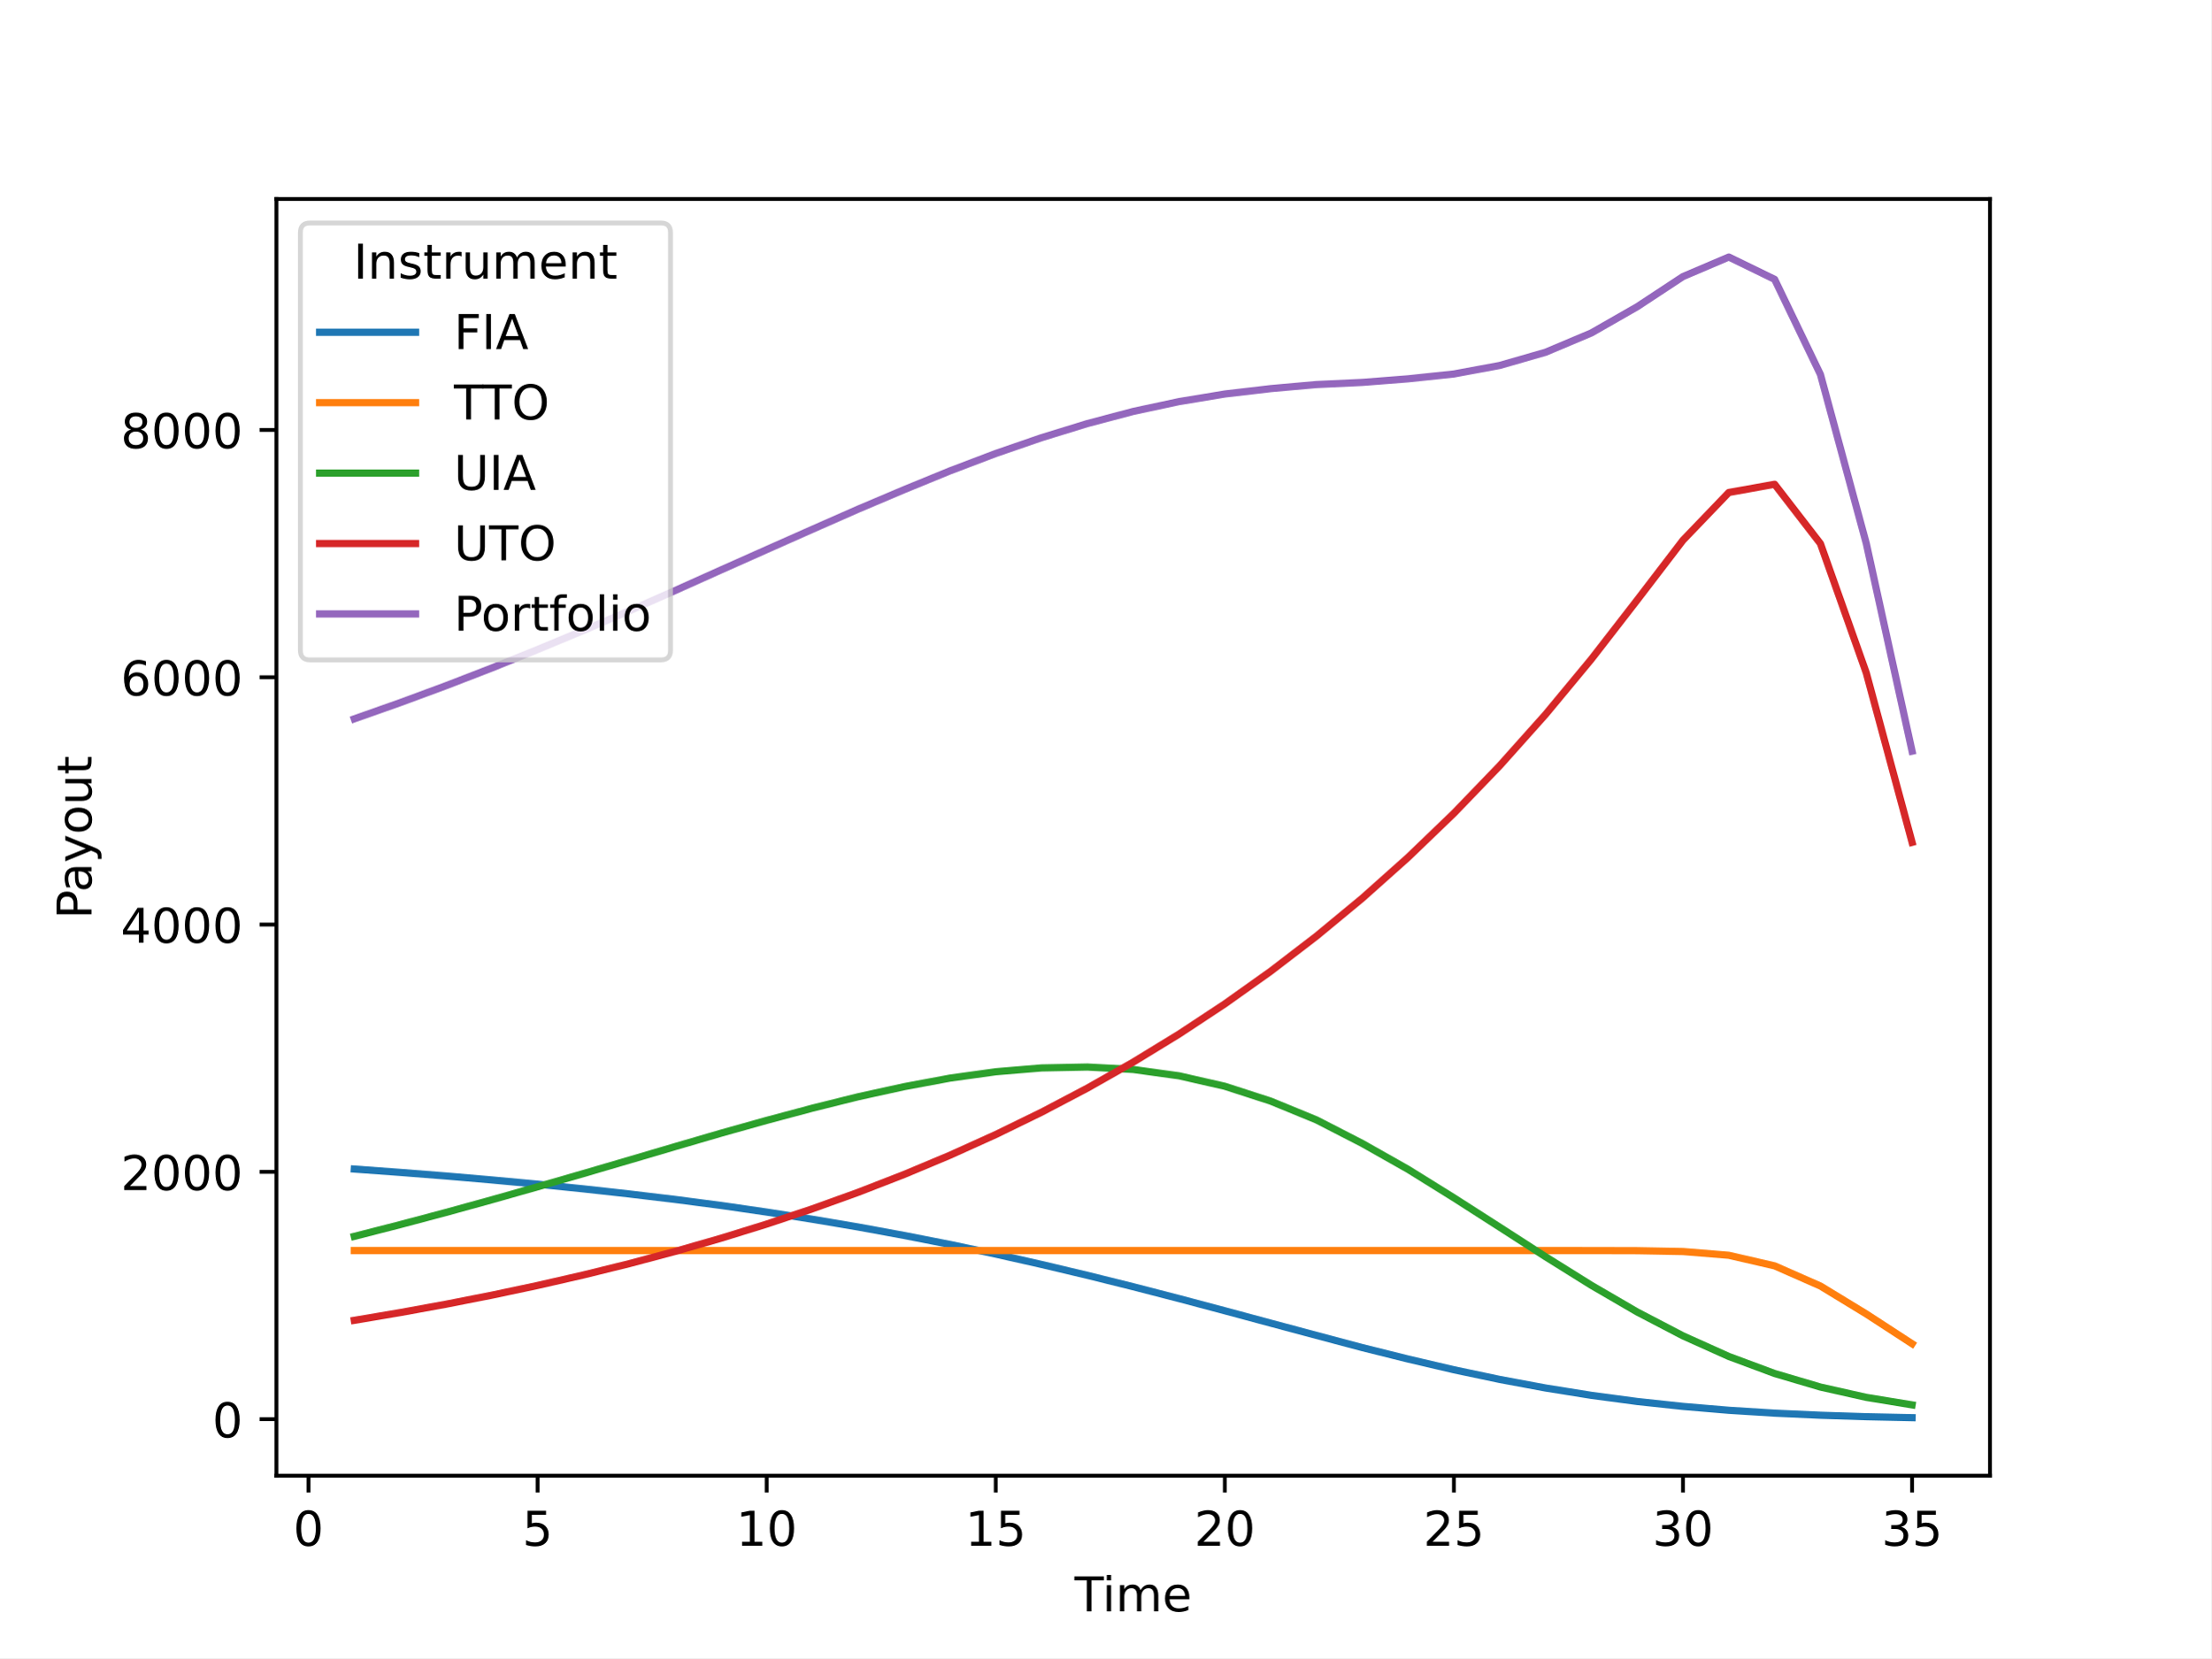
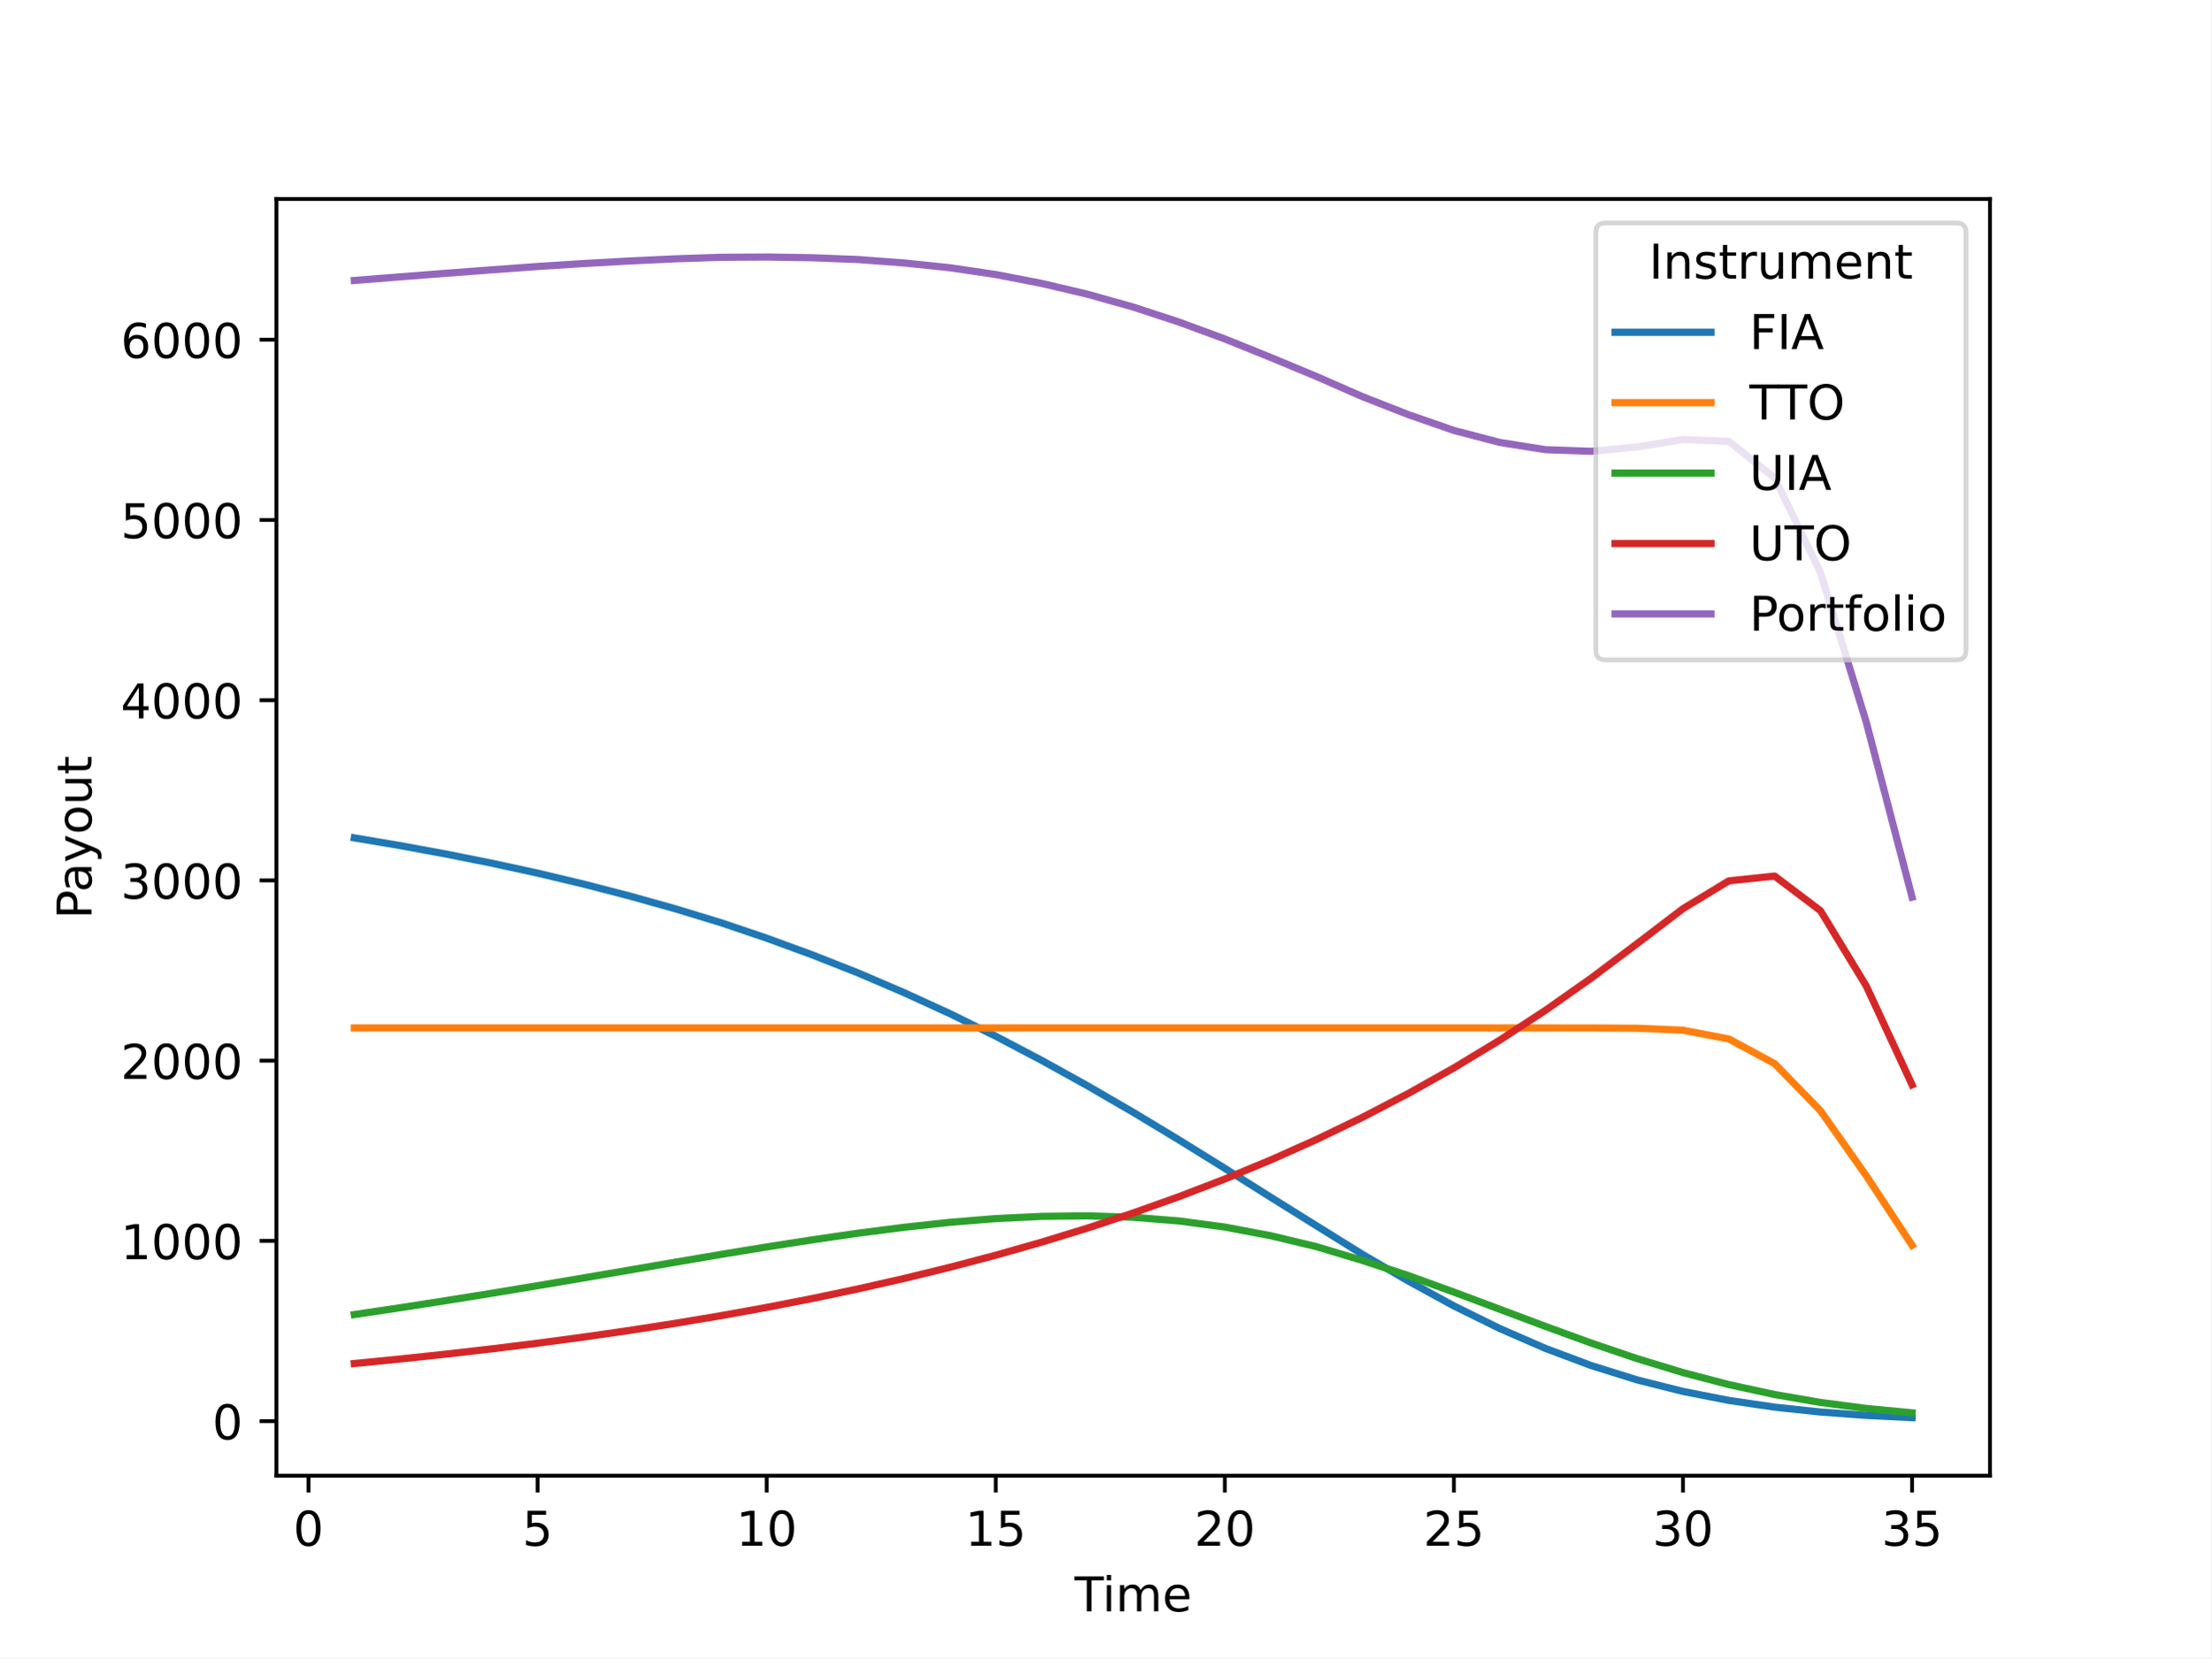
<svg xmlns="http://www.w3.org/2000/svg" xmlns:xlink="http://www.w3.org/1999/xlink" width="460.8pt" height="345.6pt" viewBox="0 0 460.8 345.6" version="1.1">
  <defs>
    <style type="text/css">*{stroke-linejoin: round; stroke-linecap: butt}</style>
  </defs>
  <g id="figure_1">
    <g id="patch_1">
      <path d="M 0 345.6  L 460.8 345.6  L 460.8 0  L 0 0  z " style="fill: #ffffff" />
    </g>
    <g id="axes_1">
      <g id="patch_2">
        <path d="M 57.6 307.584  L 414.72 307.584  L 414.72 41.472  L 57.6 41.472  z " style="fill: #ffffff" />
      </g>
      <g id="PolyCollection_1" />
      <g id="PolyCollection_2" />
      <g id="PolyCollection_3" />
      <g id="PolyCollection_4" />
      <g id="PolyCollection_5" />
      <g id="matplotlib.axis_1">
        <g id="xtick_1">
          <g id="line2d_1">
            <defs>
-               <path id="m23b2ee88c1" d="M 0 0  L 0 3.5  " style="stroke: #000000; stroke-width: 0.8" />
-             </defs>
-             <g>
-               <use xlink:href="#m23b2ee88c1" x="64.284" y="307.584" style="stroke: #000000; stroke-width: 0.8" />
+               <path id="m7a160cda2c" d="M 0 0  L 0 3.5  " style="stroke: #000000; stroke-width: 0.8" />
+             </defs>
+             <g>
+               <use xlink:href="#m7a160cda2c" x="64.284" y="307.584" style="stroke: #000000; stroke-width: 0.8" />
            </g>
          </g>
          <g id="text_1">
            <g transform="translate(61.10281 322.1824) scale(0.1 -0.1)">
              <defs>
                <path id="DejaVuSans-30" d="M 2034 4250  Q 1547 4250 1301 3770  Q 1056 3291 1056 2328  Q 1056 1369 1301 889  Q 1547 409 2034 409  Q 2525 409 2770 889  Q 3016 1369 3016 2328  Q 3016 3291 2770 3770  Q 2525 4250 2034 4250  z M 2034 4750  Q 2819 4750 3233 4129  Q 3647 3509 3647 2328  Q 3647 1150 3233 529  Q 2819 -91 2034 -91  Q 1250 -91 836 529  Q 422 1150 422 2328  Q 422 3509 836 4129  Q 1250 4750 2034 4750  z " transform="scale(0.015625)" />
              </defs>
              <use xlink:href="#DejaVuSans-30" />
            </g>
          </g>
        </g>
        <g id="xtick_2">
          <g id="line2d_2">
            <g>
-               <use xlink:href="#m23b2ee88c1" x="112.027" y="307.584" style="stroke: #000000; stroke-width: 0.8" />
+               <use xlink:href="#m7a160cda2c" x="112.027" y="307.584" style="stroke: #000000; stroke-width: 0.8" />
            </g>
          </g>
          <g id="text_2">
            <g transform="translate(108.8461 322.1824) scale(0.1 -0.1)">
              <defs>
                <path id="DejaVuSans-35" d="M 691 4666  L 3169 4666  L 3169 4134  L 1269 4134  L 1269 2991  Q 1406 3038 1543 3061  Q 1681 3084 1819 3084  Q 2600 3084 3056 2656  Q 3513 2228 3513 1497  Q 3513 744 3044 326  Q 2575 -91 1722 -91  Q 1428 -91 1123 -41  Q 819 9 494 109  L 494 744  Q 775 591 1075 516  Q 1375 441 1709 441  Q 2250 441 2565 725  Q 2881 1009 2881 1497  Q 2881 1984 2565 2268  Q 2250 2553 1709 2553  Q 1456 2553 1204 2497  Q 953 2441 691 2322  L 691 4666  z " transform="scale(0.015625)" />
              </defs>
              <use xlink:href="#DejaVuSans-35" />
            </g>
          </g>
        </g>
        <g id="xtick_3">
          <g id="line2d_3">
            <g>
-               <use xlink:href="#m23b2ee88c1" x="159.771" y="307.584" style="stroke: #000000; stroke-width: 0.8" />
+               <use xlink:href="#m7a160cda2c" x="159.771" y="307.584" style="stroke: #000000; stroke-width: 0.8" />
            </g>
          </g>
          <g id="text_3">
            <g transform="translate(153.4082 322.1824) scale(0.1 -0.1)">
              <defs>
                <path id="DejaVuSans-31" d="M 794 531  L 1825 531  L 1825 4091  L 703 3866  L 703 4441  L 1819 4666  L 2450 4666  L 2450 531  L 3481 531  L 3481 0  L 794 0  L 794 531  z " transform="scale(0.015625)" />
              </defs>
              <use xlink:href="#DejaVuSans-31" />
              <use xlink:href="#DejaVuSans-30" x="63.623" />
            </g>
          </g>
        </g>
        <g id="xtick_4">
          <g id="line2d_4">
            <g>
-               <use xlink:href="#m23b2ee88c1" x="207.514" y="307.584" style="stroke: #000000; stroke-width: 0.8" />
+               <use xlink:href="#m7a160cda2c" x="207.514" y="307.584" style="stroke: #000000; stroke-width: 0.8" />
            </g>
          </g>
          <g id="text_4">
            <g transform="translate(201.1515 322.1824) scale(0.1 -0.1)">
              <use xlink:href="#DejaVuSans-31" />
              <use xlink:href="#DejaVuSans-35" x="63.623" />
            </g>
          </g>
        </g>
        <g id="xtick_5">
          <g id="line2d_5">
            <g>
-               <use xlink:href="#m23b2ee88c1" x="255.257" y="307.584" style="stroke: #000000; stroke-width: 0.8" />
+               <use xlink:href="#m7a160cda2c" x="255.257" y="307.584" style="stroke: #000000; stroke-width: 0.8" />
            </g>
          </g>
          <g id="text_5">
            <g transform="translate(248.8948 322.1824) scale(0.1 -0.1)">
              <defs>
                <path id="DejaVuSans-32" d="M 1228 531  L 3431 531  L 3431 0  L 469 0  L 469 531  Q 828 903 1448 1529  Q 2069 2156 2228 2338  Q 2531 2678 2651 2914  Q 2772 3150 2772 3378  Q 2772 3750 2511 3984  Q 2250 4219 1831 4219  Q 1534 4219 1204 4116  Q 875 4013 500 3803  L 500 4441  Q 881 4594 1212 4672  Q 1544 4750 1819 4750  Q 2544 4750 2975 4387  Q 3406 4025 3406 3419  Q 3406 3131 3298 2873  Q 3191 2616 2906 2266  Q 2828 2175 2409 1742  Q 1991 1309 1228 531  z " transform="scale(0.015625)" />
              </defs>
              <use xlink:href="#DejaVuSans-32" />
              <use xlink:href="#DejaVuSans-30" x="63.623" />
            </g>
          </g>
        </g>
        <g id="xtick_6">
          <g id="line2d_6">
            <g>
-               <use xlink:href="#m23b2ee88c1" x="303.001" y="307.584" style="stroke: #000000; stroke-width: 0.8" />
+               <use xlink:href="#m7a160cda2c" x="303.001" y="307.584" style="stroke: #000000; stroke-width: 0.8" />
            </g>
          </g>
          <g id="text_6">
            <g transform="translate(296.6381 322.1824) scale(0.1 -0.1)">
              <use xlink:href="#DejaVuSans-32" />
              <use xlink:href="#DejaVuSans-35" x="63.623" />
            </g>
          </g>
        </g>
        <g id="xtick_7">
          <g id="line2d_7">
            <g>
-               <use xlink:href="#m23b2ee88c1" x="350.744" y="307.584" style="stroke: #000000; stroke-width: 0.8" />
+               <use xlink:href="#m7a160cda2c" x="350.744" y="307.584" style="stroke: #000000; stroke-width: 0.8" />
            </g>
          </g>
          <g id="text_7">
            <g transform="translate(344.3815 322.1824) scale(0.1 -0.1)">
              <defs>
                <path id="DejaVuSans-33" d="M 2597 2516  Q 3050 2419 3304 2112  Q 3559 1806 3559 1356  Q 3559 666 3084 287  Q 2609 -91 1734 -91  Q 1441 -91 1130 -33  Q 819 25 488 141  L 488 750  Q 750 597 1062 519  Q 1375 441 1716 441  Q 2309 441 2620 675  Q 2931 909 2931 1356  Q 2931 1769 2642 2001  Q 2353 2234 1838 2234  L 1294 2234  L 1294 2753  L 1863 2753  Q 2328 2753 2575 2939  Q 2822 3125 2822 3475  Q 2822 3834 2567 4026  Q 2313 4219 1838 4219  Q 1578 4219 1281 4162  Q 984 4106 628 3988  L 628 4550  Q 988 4650 1302 4700  Q 1616 4750 1894 4750  Q 2613 4750 3031 4423  Q 3450 4097 3450 3541  Q 3450 3153 3228 2886  Q 3006 2619 2597 2516  z " transform="scale(0.015625)" />
              </defs>
              <use xlink:href="#DejaVuSans-33" />
              <use xlink:href="#DejaVuSans-30" x="63.623" />
            </g>
          </g>
        </g>
        <g id="xtick_8">
          <g id="line2d_8">
            <g>
-               <use xlink:href="#m23b2ee88c1" x="398.487" y="307.584" style="stroke: #000000; stroke-width: 0.8" />
+               <use xlink:href="#m7a160cda2c" x="398.487" y="307.584" style="stroke: #000000; stroke-width: 0.8" />
            </g>
          </g>
          <g id="text_8">
            <g transform="translate(392.1248 322.1824) scale(0.1 -0.1)">
              <use xlink:href="#DejaVuSans-33" />
              <use xlink:href="#DejaVuSans-35" x="63.623" />
            </g>
          </g>
        </g>
        <g id="text_9">
          <g transform="translate(223.9264 335.8606) scale(0.1 -0.1)">
            <defs>
              <path id="DejaVuSans-54" d="M -19 4666  L 3928 4666  L 3928 4134  L 2272 4134  L 2272 0  L 1638 0  L 1638 4134  L -19 4134  L -19 4666  z " transform="scale(0.015625)" />
              <path id="DejaVuSans-69" d="M 603 3500  L 1178 3500  L 1178 0  L 603 0  L 603 3500  z M 603 4863  L 1178 4863  L 1178 4134  L 603 4134  L 603 4863  z " transform="scale(0.015625)" />
              <path id="DejaVuSans-6d" d="M 3328 2828  Q 3544 3216 3844 3400  Q 4144 3584 4550 3584  Q 5097 3584 5394 3201  Q 5691 2819 5691 2113  L 5691 0  L 5113 0  L 5113 2094  Q 5113 2597 4934 2840  Q 4756 3084 4391 3084  Q 3944 3084 3684 2787  Q 3425 2491 3425 1978  L 3425 0  L 2847 0  L 2847 2094  Q 2847 2600 2669 2842  Q 2491 3084 2119 3084  Q 1678 3084 1418 2786  Q 1159 2488 1159 1978  L 1159 0  L 581 0  L 581 3500  L 1159 3500  L 1159 2956  Q 1356 3278 1631 3431  Q 1906 3584 2284 3584  Q 2666 3584 2933 3390  Q 3200 3197 3328 2828  z " transform="scale(0.015625)" />
              <path id="DejaVuSans-65" d="M 3597 1894  L 3597 1613  L 953 1613  Q 991 1019 1311 708  Q 1631 397 2203 397  Q 2534 397 2845 478  Q 3156 559 3463 722  L 3463 178  Q 3153 47 2828 -22  Q 2503 -91 2169 -91  Q 1331 -91 842 396  Q 353 884 353 1716  Q 353 2575 817 3079  Q 1281 3584 2069 3584  Q 2775 3584 3186 3129  Q 3597 2675 3597 1894  z M 3022 2063  Q 3016 2534 2758 2815  Q 2500 3097 2075 3097  Q 1594 3097 1305 2825  Q 1016 2553 972 2059  L 3022 2063  z " transform="scale(0.015625)" />
            </defs>
            <use xlink:href="#DejaVuSans-54" />
            <use xlink:href="#DejaVuSans-69" x="57.959" />
            <use xlink:href="#DejaVuSans-6d" x="85.742" />
            <use xlink:href="#DejaVuSans-65" x="183.154" />
          </g>
        </g>
      </g>
      <g id="matplotlib.axis_2">
        <g id="ytick_1">
          <g id="line2d_9">
            <defs>
-               <path id="mf5a33c8dd7" d="M 0 0  L -3.5 0  " style="stroke: #000000; stroke-width: 0.8" />
-             </defs>
-             <g>
-               <use xlink:href="#mf5a33c8dd7" x="57.6" y="295.8" style="stroke: #000000; stroke-width: 0.8" />
+               <path id="mb892c6be83" d="M 0 0  L -3.5 0  " style="stroke: #000000; stroke-width: 0.8" />
+             </defs>
+             <g>
+               <use xlink:href="#mb892c6be83" x="57.6" y="296.215" style="stroke: #000000; stroke-width: 0.8" />
            </g>
          </g>
          <g id="text_10">
-             <g transform="translate(44.2375 299.5991) scale(0.1 -0.1)">
+             <g transform="translate(44.2375 300.0146) scale(0.1 -0.1)">
              <use xlink:href="#DejaVuSans-30" />
            </g>
          </g>
        </g>
        <g id="ytick_2">
          <g id="line2d_10">
            <g>
-               <use xlink:href="#mf5a33c8dd7" x="57.6" y="244.252" style="stroke: #000000; stroke-width: 0.8" />
+               <use xlink:href="#mb892c6be83" x="57.6" y="258.646" style="stroke: #000000; stroke-width: 0.8" />
            </g>
          </g>
          <g id="text_11">
-             <g transform="translate(25.15 248.0512) scale(0.1 -0.1)">
-               <use xlink:href="#DejaVuSans-32" />
+             <g transform="translate(25.15 262.4456) scale(0.1 -0.1)">
+               <use xlink:href="#DejaVuSans-31" />
              <use xlink:href="#DejaVuSans-30" x="63.623" />
              <use xlink:href="#DejaVuSans-30" x="127.246" />
              <use xlink:href="#DejaVuSans-30" x="190.869" />
            </g>
          </g>
        </g>
        <g id="ytick_3">
          <g id="line2d_11">
            <g>
-               <use xlink:href="#mf5a33c8dd7" x="57.6" y="192.704" style="stroke: #000000; stroke-width: 0.8" />
+               <use xlink:href="#mb892c6be83" x="57.6" y="221.077" style="stroke: #000000; stroke-width: 0.8" />
            </g>
          </g>
          <g id="text_12">
-             <g transform="translate(25.15 196.5033) scale(0.1 -0.1)">
-               <defs>
-                 <path id="DejaVuSans-34" d="M 2419 4116  L 825 1625  L 2419 1625  L 2419 4116  z M 2253 4666  L 3047 4666  L 3047 1625  L 3713 1625  L 3713 1100  L 3047 1100  L 3047 0  L 2419 0  L 2419 1100  L 313 1100  L 313 1709  L 2253 4666  z " transform="scale(0.015625)" />
-               </defs>
-               <use xlink:href="#DejaVuSans-34" />
+             <g transform="translate(25.15 224.8766) scale(0.1 -0.1)">
+               <use xlink:href="#DejaVuSans-32" />
              <use xlink:href="#DejaVuSans-30" x="63.623" />
              <use xlink:href="#DejaVuSans-30" x="127.246" />
              <use xlink:href="#DejaVuSans-30" x="190.869" />
            </g>
          </g>
        </g>
        <g id="ytick_4">
          <g id="line2d_12">
            <g>
-               <use xlink:href="#mf5a33c8dd7" x="57.6" y="141.156" style="stroke: #000000; stroke-width: 0.8" />
+               <use xlink:href="#mb892c6be83" x="57.6" y="183.508" style="stroke: #000000; stroke-width: 0.8" />
            </g>
          </g>
          <g id="text_13">
-             <g transform="translate(25.15 144.9553) scale(0.1 -0.1)">
-               <defs>
-                 <path id="DejaVuSans-36" d="M 2113 2584  Q 1688 2584 1439 2293  Q 1191 2003 1191 1497  Q 1191 994 1439 701  Q 1688 409 2113 409  Q 2538 409 2786 701  Q 3034 994 3034 1497  Q 3034 2003 2786 2293  Q 2538 2584 2113 2584  z M 3366 4563  L 3366 3988  Q 3128 4100 2886 4159  Q 2644 4219 2406 4219  Q 1781 4219 1451 3797  Q 1122 3375 1075 2522  Q 1259 2794 1537 2939  Q 1816 3084 2150 3084  Q 2853 3084 3261 2657  Q 3669 2231 3669 1497  Q 3669 778 3244 343  Q 2819 -91 2113 -91  Q 1303 -91 875 529  Q 447 1150 447 2328  Q 447 3434 972 4092  Q 1497 4750 2381 4750  Q 2619 4750 2861 4703  Q 3103 4656 3366 4563  z " transform="scale(0.015625)" />
-               </defs>
-               <use xlink:href="#DejaVuSans-36" />
+             <g transform="translate(25.15 187.3076) scale(0.1 -0.1)">
+               <use xlink:href="#DejaVuSans-33" />
              <use xlink:href="#DejaVuSans-30" x="63.623" />
              <use xlink:href="#DejaVuSans-30" x="127.246" />
              <use xlink:href="#DejaVuSans-30" x="190.869" />
            </g>
          </g>
        </g>
        <g id="ytick_5">
          <g id="line2d_13">
            <g>
-               <use xlink:href="#mf5a33c8dd7" x="57.6" y="89.608" style="stroke: #000000; stroke-width: 0.8" />
+               <use xlink:href="#mb892c6be83" x="57.6" y="145.939" style="stroke: #000000; stroke-width: 0.8" />
            </g>
          </g>
          <g id="text_14">
-             <g transform="translate(25.15 93.4074) scale(0.1 -0.1)">
-               <defs>
-                 <path id="DejaVuSans-38" d="M 2034 2216  Q 1584 2216 1326 1975  Q 1069 1734 1069 1313  Q 1069 891 1326 650  Q 1584 409 2034 409  Q 2484 409 2743 651  Q 3003 894 3003 1313  Q 3003 1734 2745 1975  Q 2488 2216 2034 2216  z M 1403 2484  Q 997 2584 770 2862  Q 544 3141 544 3541  Q 544 4100 942 4425  Q 1341 4750 2034 4750  Q 2731 4750 3128 4425  Q 3525 4100 3525 3541  Q 3525 3141 3298 2862  Q 3072 2584 2669 2484  Q 3125 2378 3379 2068  Q 3634 1759 3634 1313  Q 3634 634 3220 271  Q 2806 -91 2034 -91  Q 1263 -91 848 271  Q 434 634 434 1313  Q 434 1759 690 2068  Q 947 2378 1403 2484  z M 1172 3481  Q 1172 3119 1398 2916  Q 1625 2713 2034 2713  Q 2441 2713 2670 2916  Q 2900 3119 2900 3481  Q 2900 3844 2670 4047  Q 2441 4250 2034 4250  Q 1625 4250 1398 4047  Q 1172 3844 1172 3481  z " transform="scale(0.015625)" />
-               </defs>
-               <use xlink:href="#DejaVuSans-38" />
-               <use xlink:href="#DejaVuSans-30" x="63.623" />
-               <use xlink:href="#DejaVuSans-30" x="127.246" />
-               <use xlink:href="#DejaVuSans-30" x="190.869" />
-             </g>
-           </g>
-         </g>
-         <g id="text_15">
+             <g transform="translate(25.15 149.7386) scale(0.1 -0.1)">
+               <defs>
+                 <path id="DejaVuSans-34" d="M 2419 4116  L 825 1625  L 2419 1625  L 2419 4116  z M 2253 4666  L 3047 4666  L 3047 1625  L 3713 1625  L 3713 1100  L 3047 1100  L 3047 0  L 2419 0  L 2419 1100  L 313 1100  L 313 1709  L 2253 4666  z " transform="scale(0.015625)" />
+               </defs>
+               <use xlink:href="#DejaVuSans-34" />
+               <use xlink:href="#DejaVuSans-30" x="63.623" />
+               <use xlink:href="#DejaVuSans-30" x="127.246" />
+               <use xlink:href="#DejaVuSans-30" x="190.869" />
+             </g>
+           </g>
+         </g>
+         <g id="ytick_6">
+           <g id="line2d_14">
+             <g>
+               <use xlink:href="#mb892c6be83" x="57.6" y="108.37" style="stroke: #000000; stroke-width: 0.8" />
+             </g>
+           </g>
+           <g id="text_15">
+             <g transform="translate(25.15 112.1696) scale(0.1 -0.1)">
+               <use xlink:href="#DejaVuSans-35" />
+               <use xlink:href="#DejaVuSans-30" x="63.623" />
+               <use xlink:href="#DejaVuSans-30" x="127.246" />
+               <use xlink:href="#DejaVuSans-30" x="190.869" />
+             </g>
+           </g>
+         </g>
+         <g id="ytick_7">
+           <g id="line2d_15">
+             <g>
+               <use xlink:href="#mb892c6be83" x="57.6" y="70.801" style="stroke: #000000; stroke-width: 0.8" />
+             </g>
+           </g>
+           <g id="text_16">
+             <g transform="translate(25.15 74.60059) scale(0.1 -0.1)">
+               <defs>
+                 <path id="DejaVuSans-36" d="M 2113 2584  Q 1688 2584 1439 2293  Q 1191 2003 1191 1497  Q 1191 994 1439 701  Q 1688 409 2113 409  Q 2538 409 2786 701  Q 3034 994 3034 1497  Q 3034 2003 2786 2293  Q 2538 2584 2113 2584  z M 3366 4563  L 3366 3988  Q 3128 4100 2886 4159  Q 2644 4219 2406 4219  Q 1781 4219 1451 3797  Q 1122 3375 1075 2522  Q 1259 2794 1537 2939  Q 1816 3084 2150 3084  Q 2853 3084 3261 2657  Q 3669 2231 3669 1497  Q 3669 778 3244 343  Q 2819 -91 2113 -91  Q 1303 -91 875 529  Q 447 1150 447 2328  Q 447 3434 972 4092  Q 1497 4750 2381 4750  Q 2619 4750 2861 4703  Q 3103 4656 3366 4563  z " transform="scale(0.015625)" />
+               </defs>
+               <use xlink:href="#DejaVuSans-36" />
+               <use xlink:href="#DejaVuSans-30" x="63.623" />
+               <use xlink:href="#DejaVuSans-30" x="127.246" />
+               <use xlink:href="#DejaVuSans-30" x="190.869" />
+             </g>
+           </g>
+         </g>
+         <g id="text_17">
          <g transform="translate(19.07031 191.5296) rotate(-90) scale(0.1 -0.1)">
            <defs>
              <path id="DejaVuSans-50" d="M 1259 4147  L 1259 2394  L 2053 2394  Q 2494 2394 2734 2622  Q 2975 2850 2975 3272  Q 2975 3691 2734 3919  Q 2494 4147 2053 4147  L 1259 4147  z M 628 4666  L 2053 4666  Q 2838 4666 3239 4311  Q 3641 3956 3641 3272  Q 3641 2581 3239 2228  Q 2838 1875 2053 1875  L 1259 1875  L 1259 0  L 628 0  L 628 4666  z " transform="scale(0.015625)" />
              <path id="DejaVuSans-61" d="M 2194 1759  Q 1497 1759 1228 1600  Q 959 1441 959 1056  Q 959 750 1161 570  Q 1363 391 1709 391  Q 2188 391 2477 730  Q 2766 1069 2766 1631  L 2766 1759  L 2194 1759  z M 3341 1997  L 3341 0  L 2766 0  L 2766 531  Q 2569 213 2275 61  Q 1981 -91 1556 -91  Q 1019 -91 701 211  Q 384 513 384 1019  Q 384 1609 779 1909  Q 1175 2209 1959 2209  L 2766 2209  L 2766 2266  Q 2766 2663 2505 2880  Q 2244 3097 1772 3097  Q 1472 3097 1187 3025  Q 903 2953 641 2809  L 641 3341  Q 956 3463 1253 3523  Q 1550 3584 1831 3584  Q 2591 3584 2966 3190  Q 3341 2797 3341 1997  z " transform="scale(0.015625)" />
              <path id="DejaVuSans-79" d="M 2059 -325  Q 1816 -950 1584 -1140  Q 1353 -1331 966 -1331  L 506 -1331  L 506 -850  L 844 -850  Q 1081 -850 1212 -737  Q 1344 -625 1503 -206  L 1606 56  L 191 3500  L 800 3500  L 1894 763  L 2988 3500  L 3597 3500  L 2059 -325  z " transform="scale(0.015625)" />
              <path id="DejaVuSans-6f" d="M 1959 3097  Q 1497 3097 1228 2736  Q 959 2375 959 1747  Q 959 1119 1226 758  Q 1494 397 1959 397  Q 2419 397 2687 759  Q 2956 1122 2956 1747  Q 2956 2369 2687 2733  Q 2419 3097 1959 3097  z M 1959 3584  Q 2709 3584 3137 3096  Q 3566 2609 3566 1747  Q 3566 888 3137 398  Q 2709 -91 1959 -91  Q 1206 -91 779 398  Q 353 888 353 1747  Q 353 2609 779 3096  Q 1206 3584 1959 3584  z " transform="scale(0.015625)" />
              <path id="DejaVuSans-75" d="M 544 1381  L 544 3500  L 1119 3500  L 1119 1403  Q 1119 906 1312 657  Q 1506 409 1894 409  Q 2359 409 2629 706  Q 2900 1003 2900 1516  L 2900 3500  L 3475 3500  L 3475 0  L 2900 0  L 2900 538  Q 2691 219 2414 64  Q 2138 -91 1772 -91  Q 1169 -91 856 284  Q 544 659 544 1381  z M 1991 3584  L 1991 3584  z " transform="scale(0.015625)" />
              <path id="DejaVuSans-74" d="M 1172 4494  L 1172 3500  L 2356 3500  L 2356 3053  L 1172 3053  L 1172 1153  Q 1172 725 1289 603  Q 1406 481 1766 481  L 2356 481  L 2356 0  L 1766 0  Q 1100 0 847 248  Q 594 497 594 1153  L 594 3053  L 172 3053  L 172 3500  L 594 3500  L 594 4494  L 1172 4494  z " transform="scale(0.015625)" />
            </defs>
            <use xlink:href="#DejaVuSans-50" />
            <use xlink:href="#DejaVuSans-61" x="55.803" />
            <use xlink:href="#DejaVuSans-79" x="117.082" />
            <use xlink:href="#DejaVuSans-6f" x="176.262" />
            <use xlink:href="#DejaVuSans-75" x="237.443" />
            <use xlink:href="#DejaVuSans-74" x="300.822" />
          </g>
        </g>
      </g>
-       <g id="line2d_14">
-         <path d="M 73.833 243.67  L 83.381 244.361  L 92.93 245.115  L 102.479 245.933  L 112.027 246.821  L 121.576 247.796  L 131.125 248.856  L 140.673 250.001  L 150.222 251.248  L 159.771 252.633  L 169.319 254.134  L 178.868 255.749  L 188.417 257.506  L 197.965 259.38  L 207.514 261.398  L 217.063 263.552  L 226.611 265.821  L 236.16 268.196  L 245.709 270.668  L 255.257 273.206  L 264.806 275.784  L 274.355 278.339  L 283.903 280.883  L 293.452 283.268  L 303.001 285.505  L 312.549 287.521  L 322.098 289.304  L 331.647 290.837  L 341.195 292.115  L 350.744 293.145  L 360.293 293.947  L 369.841 294.549  L 379.39 294.984  L 388.939 295.286  L 398.487 295.488  " clip-path="url(#pb8d553f774)" style="fill: none; stroke: #1f77b4; stroke-width: 1.5; stroke-linecap: square" />
-       </g>
-       <g id="line2d_15">
-         <path d="M 73.833 260.659  L 83.381 260.659  L 92.93 260.659  L 102.479 260.659  L 112.027 260.659  L 121.576 260.659  L 131.125 260.659  L 140.673 260.659  L 150.222 260.659  L 159.771 260.659  L 169.319 260.659  L 178.868 260.659  L 188.417 260.659  L 197.965 260.659  L 207.514 260.659  L 217.063 260.659  L 226.611 260.659  L 236.16 260.659  L 245.709 260.659  L 255.257 260.659  L 264.806 260.659  L 274.355 260.659  L 283.903 260.659  L 293.452 260.659  L 303.001 260.659  L 312.549 260.659  L 322.098 260.659  L 331.647 260.66  L 341.195 260.684  L 350.744 260.86  L 360.293 261.643  L 369.841 263.849  L 379.39 268.055  L 388.939 273.872  L 398.487 280.084  " clip-path="url(#pb8d553f774)" style="fill: none; stroke: #ff7f0e; stroke-width: 1.5; stroke-linecap: square" />
-       </g>
      <g id="line2d_16">
-         <path d="M 73.833 257.7  L 83.381 255.254  L 92.93 252.713  L 102.479 250.081  L 112.027 247.371  L 121.576 244.61  L 131.125 241.811  L 140.673 238.995  L 150.222 236.204  L 159.771 233.525  L 169.319 230.973  L 178.868 228.595  L 188.417 226.5  L 197.965 224.718  L 207.514 223.387  L 217.063 222.594  L 226.611 222.404  L 236.16 222.915  L 245.709 224.235  L 255.257 226.413  L 264.806 229.505  L 274.355 233.427  L 283.903 238.334  L 293.452 243.731  L 303.001 249.669  L 312.549 255.791  L 322.098 261.946  L 331.647 267.905  L 341.195 273.46  L 350.744 278.441  L 360.293 282.733  L 369.841 286.286  L 379.39 289.108  L 388.939 291.257  L 398.487 292.825  " clip-path="url(#pb8d553f774)" style="fill: none; stroke: #2ca02c; stroke-width: 1.5; stroke-linecap: square" />
+         <path d="M 73.833 174.638  L 83.381 176.249  L 92.93 178.007  L 102.479 179.915  L 112.027 181.986  L 121.576 184.26  L 131.125 186.731  L 140.673 189.403  L 150.222 192.311  L 159.771 195.541  L 169.319 199.042  L 178.868 202.808  L 188.417 206.906  L 197.965 211.276  L 207.514 215.982  L 217.063 221.006  L 226.611 226.298  L 236.16 231.837  L 245.709 237.603  L 255.257 243.523  L 264.806 249.534  L 274.355 255.492  L 283.903 261.426  L 293.452 266.987  L 303.001 272.205  L 312.549 276.907  L 322.098 281.066  L 331.647 284.641  L 341.195 287.621  L 350.744 290.023  L 360.293 291.893  L 369.841 293.298  L 379.39 294.312  L 388.939 295.017  L 398.487 295.488  " clip-path="url(#pbbbebb0dc6)" style="fill: none; stroke: #1f77b4; stroke-width: 1.5; stroke-linecap: square" />
      </g>
      <g id="line2d_17">
-         <path d="M 73.833 275.201  L 83.381 273.584  L 92.93 271.841  L 102.479 269.96  L 112.027 267.932  L 121.576 265.745  L 131.125 263.386  L 140.673 260.842  L 150.222 258.099  L 159.771 255.14  L 169.319 251.949  L 178.868 248.507  L 188.417 244.795  L 197.965 240.792  L 207.514 236.475  L 217.063 231.819  L 226.611 226.798  L 236.16 221.382  L 245.709 215.542  L 255.257 209.243  L 264.806 202.45  L 274.355 195.123  L 283.903 187.222  L 293.452 178.7  L 303.001 169.51  L 312.549 159.598  L 322.098 148.909  L 331.647 137.389  L 341.195 125.07  L 350.744 112.593  L 360.293 102.644  L 369.841 100.935  L 379.39 113.31  L 388.939 140.248  L 398.487 175.567  " clip-path="url(#pb8d553f774)" style="fill: none; stroke: #d62728; stroke-width: 1.5; stroke-linecap: square" />
+         <path d="M 73.833 214.259  L 83.381 214.259  L 92.93 214.259  L 102.479 214.259  L 112.027 214.259  L 121.576 214.259  L 131.125 214.259  L 140.673 214.259  L 150.222 214.259  L 159.771 214.259  L 169.319 214.259  L 178.868 214.259  L 188.417 214.259  L 197.965 214.259  L 207.514 214.259  L 217.063 214.259  L 226.611 214.259  L 236.16 214.259  L 245.709 214.259  L 255.257 214.259  L 264.806 214.259  L 274.355 214.259  L 283.903 214.259  L 293.452 214.259  L 303.001 214.259  L 312.549 214.259  L 322.098 214.259  L 331.647 214.263  L 341.195 214.318  L 350.744 214.728  L 360.293 216.555  L 369.841 221.698  L 379.39 231.509  L 388.939 245.074  L 398.487 259.563  " clip-path="url(#pbbbebb0dc6)" style="fill: none; stroke: #ff7f0e; stroke-width: 1.5; stroke-linecap: square" />
      </g>
      <g id="line2d_18">
-         <path d="M 73.833 149.83  L 83.381 146.458  L 92.93 142.927  L 102.479 139.233  L 112.027 135.383  L 121.576 131.41  L 131.125 127.312  L 140.673 123.097  L 150.222 118.81  L 159.771 114.557  L 169.319 110.315  L 178.868 106.11  L 188.417 102.061  L 197.965 98.149  L 207.514 94.519  L 217.063 91.224  L 226.611 88.282  L 236.16 85.752  L 245.709 83.704  L 255.257 82.121  L 264.806 80.998  L 274.355 80.148  L 283.903 79.698  L 293.452 78.958  L 303.001 77.943  L 312.549 76.169  L 322.098 73.418  L 331.647 69.392  L 341.195 63.929  L 350.744 57.639  L 360.293 53.568  L 369.841 58.219  L 379.39 78.058  L 388.939 113.263  L 398.487 156.564  " clip-path="url(#pb8d553f774)" style="fill: none; stroke: #9467bd; stroke-width: 1.5; stroke-linecap: square" />
-       </g>
-       <g id="line2d_19" />
-       <g id="line2d_20" />
+         <path d="M 73.833 274.001  L 83.381 272.575  L 92.93 271.093  L 102.479 269.559  L 112.027 267.979  L 121.576 266.369  L 131.125 264.737  L 140.673 263.095  L 150.222 261.468  L 159.771 259.906  L 169.319 258.418  L 178.868 257.031  L 188.417 255.81  L 197.965 254.771  L 207.514 253.995  L 217.063 253.532  L 226.611 253.421  L 236.16 253.719  L 245.709 254.489  L 255.257 255.759  L 264.806 257.562  L 274.355 259.849  L 283.903 262.71  L 293.452 265.856  L 303.001 269.319  L 312.549 272.888  L 322.098 276.477  L 331.647 279.951  L 341.195 283.19  L 350.744 286.094  L 360.293 288.597  L 369.841 290.669  L 379.39 292.314  L 388.939 293.566  L 398.487 294.481  " clip-path="url(#pbbbebb0dc6)" style="fill: none; stroke: #2ca02c; stroke-width: 1.5; stroke-linecap: square" />
+       </g>
+       <g id="line2d_19">
+         <path d="M 73.833 284.205  L 83.381 283.262  L 92.93 282.246  L 102.479 281.149  L 112.027 279.967  L 121.576 278.692  L 131.125 277.316  L 140.673 275.833  L 150.222 274.234  L 159.771 272.508  L 169.319 270.648  L 178.868 268.641  L 188.417 266.477  L 197.965 264.143  L 207.514 261.626  L 217.063 258.911  L 226.611 255.984  L 236.16 252.826  L 245.709 249.421  L 255.257 245.748  L 264.806 241.787  L 274.355 237.516  L 283.903 232.909  L 293.452 227.94  L 303.001 222.582  L 312.549 216.803  L 322.098 210.57  L 331.647 203.853  L 341.195 196.671  L 350.744 189.396  L 360.293 183.595  L 369.841 182.599  L 379.39 189.814  L 388.939 205.52  L 398.487 226.113  " clip-path="url(#pbbbebb0dc6)" style="fill: none; stroke: #d62728; stroke-width: 1.5; stroke-linecap: square" />
+       </g>
+       <g id="line2d_20">
+         <path d="M 73.833 58.456  L 83.381 57.699  L 92.93 56.959  L 102.479 56.236  L 112.027 55.544  L 121.576 54.933  L 131.125 54.397  L 140.673 53.944  L 150.222 53.626  L 159.771 53.568  L 169.319 53.721  L 178.868 54.093  L 188.417 54.806  L 197.965 55.802  L 207.514 57.215  L 217.063 59.062  L 226.611 61.315  L 236.16 63.995  L 245.709 67.126  L 255.257 70.642  L 264.806 74.496  L 274.355 78.469  L 283.903 82.657  L 293.452 86.396  L 303.001 89.718  L 312.549 92.21  L 322.098 93.726  L 331.647 94.062  L 341.195 93.153  L 350.744 91.595  L 360.293 91.994  L 369.841 99.617  L 379.39 119.303  L 388.939 150.533  L 398.487 186.998  " clip-path="url(#pbbbebb0dc6)" style="fill: none; stroke: #9467bd; stroke-width: 1.5; stroke-linecap: square" />
+       </g>
      <g id="line2d_21" />
      <g id="line2d_22" />
      <g id="line2d_23" />
+       <g id="line2d_24" />
+       <g id="line2d_25" />
      <g id="patch_3">
        <path d="M 57.6 307.584  L 57.6 41.472  " style="fill: none; stroke: #000000; stroke-width: 0.8; stroke-linejoin: miter; stroke-linecap: square" />
      </g>
      <g id="patch_4">
        <path d="M 414.72 307.584  L 414.72 41.472  " style="fill: none; stroke: #000000; stroke-width: 0.8; stroke-linejoin: miter; stroke-linecap: square" />
      </g>
      <g id="patch_5">
        <path d="M 57.6 307.584  L 414.72 307.584  " style="fill: none; stroke: #000000; stroke-width: 0.8; stroke-linejoin: miter; stroke-linecap: square" />
      </g>
      <g id="patch_6">
        <path d="M 57.6 41.472  L 414.72 41.472  " style="fill: none; stroke: #000000; stroke-width: 0.8; stroke-linejoin: miter; stroke-linecap: square" />
      </g>
      <g id="legend_1">
        <g id="patch_7">
-           <path d="M 64.6 137.541  L 137.731 137.541  Q 139.731 137.541 139.731 135.541  L 139.731 48.472  Q 139.731 46.472 137.731 46.472  L 64.6 46.472  Q 62.6 46.472 62.6 48.472  L 62.6 135.541  Q 62.6 137.541 64.6 137.541  z " style="fill: #ffffff; opacity: 0.8; stroke: #cccccc; stroke-linejoin: miter" />
-         </g>
-         <g id="text_16">
-           <g transform="translate(73.65703 58.07044) scale(0.1 -0.1)">
+           <path d="M 334.589 137.541  L 407.72 137.541  Q 409.72 137.541 409.72 135.541  L 409.72 48.472  Q 409.72 46.472 407.72 46.472  L 334.589 46.472  Q 332.589 46.472 332.589 48.472  L 332.589 135.541  Q 332.589 137.541 334.589 137.541  z " style="fill: #ffffff; opacity: 0.8; stroke: #cccccc; stroke-linejoin: miter" />
+         </g>
+         <g id="text_18">
+           <g transform="translate(343.6458 58.07044) scale(0.1 -0.1)">
            <defs>
              <path id="DejaVuSans-49" d="M 628 4666  L 1259 4666  L 1259 0  L 628 0  L 628 4666  z " transform="scale(0.015625)" />
              <path id="DejaVuSans-6e" d="M 3513 2113  L 3513 0  L 2938 0  L 2938 2094  Q 2938 2591 2744 2837  Q 2550 3084 2163 3084  Q 1697 3084 1428 2787  Q 1159 2491 1159 1978  L 1159 0  L 581 0  L 581 3500  L 1159 3500  L 1159 2956  Q 1366 3272 1645 3428  Q 1925 3584 2291 3584  Q 2894 3584 3203 3211  Q 3513 2838 3513 2113  z " transform="scale(0.015625)" />
              <path id="DejaVuSans-73" d="M 2834 3397  L 2834 2853  Q 2591 2978 2328 3040  Q 2066 3103 1784 3103  Q 1356 3103 1142 2972  Q 928 2841 928 2578  Q 928 2378 1081 2264  Q 1234 2150 1697 2047  L 1894 2003  Q 2506 1872 2764 1633  Q 3022 1394 3022 966  Q 3022 478 2636 193  Q 2250 -91 1575 -91  Q 1294 -91 989 -36  Q 684 19 347 128  L 347 722  Q 666 556 975 473  Q 1284 391 1588 391  Q 1994 391 2212 530  Q 2431 669 2431 922  Q 2431 1156 2273 1281  Q 2116 1406 1581 1522  L 1381 1569  Q 847 1681 609 1914  Q 372 2147 372 2553  Q 372 3047 722 3315  Q 1072 3584 1716 3584  Q 2034 3584 2315 3537  Q 2597 3491 2834 3397  z " transform="scale(0.015625)" />
              <path id="DejaVuSans-72" d="M 2631 2963  Q 2534 3019 2420 3045  Q 2306 3072 2169 3072  Q 1681 3072 1420 2755  Q 1159 2438 1159 1844  L 1159 0  L 581 0  L 581 3500  L 1159 3500  L 1159 2956  Q 1341 3275 1631 3429  Q 1922 3584 2338 3584  Q 2397 3584 2469 3576  Q 2541 3569 2628 3553  L 2631 2963  z " transform="scale(0.015625)" />
            </defs>
            <use xlink:href="#DejaVuSans-49" />
            <use xlink:href="#DejaVuSans-6e" x="29.492" />
            <use xlink:href="#DejaVuSans-73" x="92.871" />
            <use xlink:href="#DejaVuSans-74" x="144.971" />
            <use xlink:href="#DejaVuSans-72" x="184.18" />
            <use xlink:href="#DejaVuSans-75" x="225.293" />
            <use xlink:href="#DejaVuSans-6d" x="288.672" />
            <use xlink:href="#DejaVuSans-65" x="386.084" />
            <use xlink:href="#DejaVuSans-6e" x="447.607" />
            <use xlink:href="#DejaVuSans-74" x="510.986" />
          </g>
        </g>
-         <g id="line2d_24">
-           <path d="M 66.6 69.249  L 76.6 69.249  L 86.6 69.249  " style="fill: none; stroke: #1f77b4; stroke-width: 1.5; stroke-linecap: square" />
-         </g>
-         <g id="text_17">
-           <g transform="translate(94.6 72.74856) scale(0.1 -0.1)">
+         <g id="line2d_26">
+           <path d="M 336.589 69.249  L 346.589 69.249  L 356.589 69.249  " style="fill: none; stroke: #1f77b4; stroke-width: 1.5; stroke-linecap: square" />
+         </g>
+         <g id="text_19">
+           <g transform="translate(364.5888 72.74856) scale(0.1 -0.1)">
            <defs>
              <path id="DejaVuSans-46" d="M 628 4666  L 3309 4666  L 3309 4134  L 1259 4134  L 1259 2759  L 3109 2759  L 3109 2228  L 1259 2228  L 1259 0  L 628 0  L 628 4666  z " transform="scale(0.015625)" />
              <path id="DejaVuSans-41" d="M 2188 4044  L 1331 1722  L 3047 1722  L 2188 4044  z M 1831 4666  L 2547 4666  L 4325 0  L 3669 0  L 3244 1197  L 1141 1197  L 716 0  L 50 0  L 1831 4666  z " transform="scale(0.015625)" />
            </defs>
            <use xlink:href="#DejaVuSans-46" />
            <use xlink:href="#DejaVuSans-49" x="57.52" />
            <use xlink:href="#DejaVuSans-41" x="87.012" />
          </g>
        </g>
-         <g id="line2d_25">
-           <path d="M 66.6 83.927  L 76.6 83.927  L 86.6 83.927  " style="fill: none; stroke: #ff7f0e; stroke-width: 1.5; stroke-linecap: square" />
-         </g>
-         <g id="text_18">
-           <g transform="translate(94.6 87.42669) scale(0.1 -0.1)">
+         <g id="line2d_27">
+           <path d="M 336.589 83.927  L 346.589 83.927  L 356.589 83.927  " style="fill: none; stroke: #ff7f0e; stroke-width: 1.5; stroke-linecap: square" />
+         </g>
+         <g id="text_20">
+           <g transform="translate(364.5888 87.42669) scale(0.1 -0.1)">
            <defs>
              <path id="DejaVuSans-4f" d="M 2522 4238  Q 1834 4238 1429 3725  Q 1025 3213 1025 2328  Q 1025 1447 1429 934  Q 1834 422 2522 422  Q 3209 422 3611 934  Q 4013 1447 4013 2328  Q 4013 3213 3611 3725  Q 3209 4238 2522 4238  z M 2522 4750  Q 3503 4750 4090 4092  Q 4678 3434 4678 2328  Q 4678 1225 4090 567  Q 3503 -91 2522 -91  Q 1538 -91 948 565  Q 359 1222 359 2328  Q 359 3434 948 4092  Q 1538 4750 2522 4750  z " transform="scale(0.015625)" />
            </defs>
            <use xlink:href="#DejaVuSans-54" />
            <use xlink:href="#DejaVuSans-54" x="59.334" />
            <use xlink:href="#DejaVuSans-4f" x="120.418" />
          </g>
        </g>
-         <g id="line2d_26">
-           <path d="M 66.6 98.605  L 76.6 98.605  L 86.6 98.605  " style="fill: none; stroke: #2ca02c; stroke-width: 1.5; stroke-linecap: square" />
-         </g>
-         <g id="text_19">
-           <g transform="translate(94.6 102.1048) scale(0.1 -0.1)">
+         <g id="line2d_28">
+           <path d="M 336.589 98.605  L 346.589 98.605  L 356.589 98.605  " style="fill: none; stroke: #2ca02c; stroke-width: 1.5; stroke-linecap: square" />
+         </g>
+         <g id="text_21">
+           <g transform="translate(364.5888 102.1048) scale(0.1 -0.1)">
            <defs>
              <path id="DejaVuSans-55" d="M 556 4666  L 1191 4666  L 1191 1831  Q 1191 1081 1462 751  Q 1734 422 2344 422  Q 2950 422 3222 751  Q 3494 1081 3494 1831  L 3494 4666  L 4128 4666  L 4128 1753  Q 4128 841 3676 375  Q 3225 -91 2344 -91  Q 1459 -91 1007 375  Q 556 841 556 1753  L 556 4666  z " transform="scale(0.015625)" />
            </defs>
            <use xlink:href="#DejaVuSans-55" />
            <use xlink:href="#DejaVuSans-49" x="73.193" />
            <use xlink:href="#DejaVuSans-41" x="102.686" />
          </g>
        </g>
-         <g id="line2d_27">
-           <path d="M 66.6 113.283  L 76.6 113.283  L 86.6 113.283  " style="fill: none; stroke: #d62728; stroke-width: 1.5; stroke-linecap: square" />
-         </g>
-         <g id="text_20">
-           <g transform="translate(94.6 116.7829) scale(0.1 -0.1)">
+         <g id="line2d_29">
+           <path d="M 336.589 113.283  L 346.589 113.283  L 356.589 113.283  " style="fill: none; stroke: #d62728; stroke-width: 1.5; stroke-linecap: square" />
+         </g>
+         <g id="text_22">
+           <g transform="translate(364.5888 116.7829) scale(0.1 -0.1)">
            <use xlink:href="#DejaVuSans-55" />
            <use xlink:href="#DejaVuSans-54" x="73.193" />
            <use xlink:href="#DejaVuSans-4f" x="134.277" />
          </g>
        </g>
-         <g id="line2d_28">
-           <path d="M 66.6 127.961  L 76.6 127.961  L 86.6 127.961  " style="fill: none; stroke: #9467bd; stroke-width: 1.5; stroke-linecap: square" />
-         </g>
-         <g id="text_21">
-           <g transform="translate(94.6 131.4611) scale(0.1 -0.1)">
+         <g id="line2d_30">
+           <path d="M 336.589 127.961  L 346.589 127.961  L 356.589 127.961  " style="fill: none; stroke: #9467bd; stroke-width: 1.5; stroke-linecap: square" />
+         </g>
+         <g id="text_23">
+           <g transform="translate(364.5888 131.4611) scale(0.1 -0.1)">
            <defs>
              <path id="DejaVuSans-66" d="M 2375 4863  L 2375 4384  L 1825 4384  Q 1516 4384 1395 4259  Q 1275 4134 1275 3809  L 1275 3500  L 2222 3500  L 2222 3053  L 1275 3053  L 1275 0  L 697 0  L 697 3053  L 147 3053  L 147 3500  L 697 3500  L 697 3744  Q 697 4328 969 4595  Q 1241 4863 1831 4863  L 2375 4863  z " transform="scale(0.015625)" />
              <path id="DejaVuSans-6c" d="M 603 4863  L 1178 4863  L 1178 0  L 603 0  L 603 4863  z " transform="scale(0.015625)" />
            </defs>
            <use xlink:href="#DejaVuSans-50" />
            <use xlink:href="#DejaVuSans-6f" x="56.678" />
            <use xlink:href="#DejaVuSans-72" x="117.859" />
            <use xlink:href="#DejaVuSans-74" x="158.973" />
            <use xlink:href="#DejaVuSans-66" x="198.182" />
            <use xlink:href="#DejaVuSans-6f" x="233.387" />
            <use xlink:href="#DejaVuSans-6c" x="294.568" />
            <use xlink:href="#DejaVuSans-69" x="322.352" />
            <use xlink:href="#DejaVuSans-6f" x="350.135" />
          </g>
        </g>
      </g>
    </g>
  </g>
  <defs>
-     <clipPath id="pb8d553f774">
+     <clipPath id="pbbbebb0dc6">
      <rect x="57.6" y="41.472" width="357.12" height="266.112" />
    </clipPath>
  </defs>
</svg>
